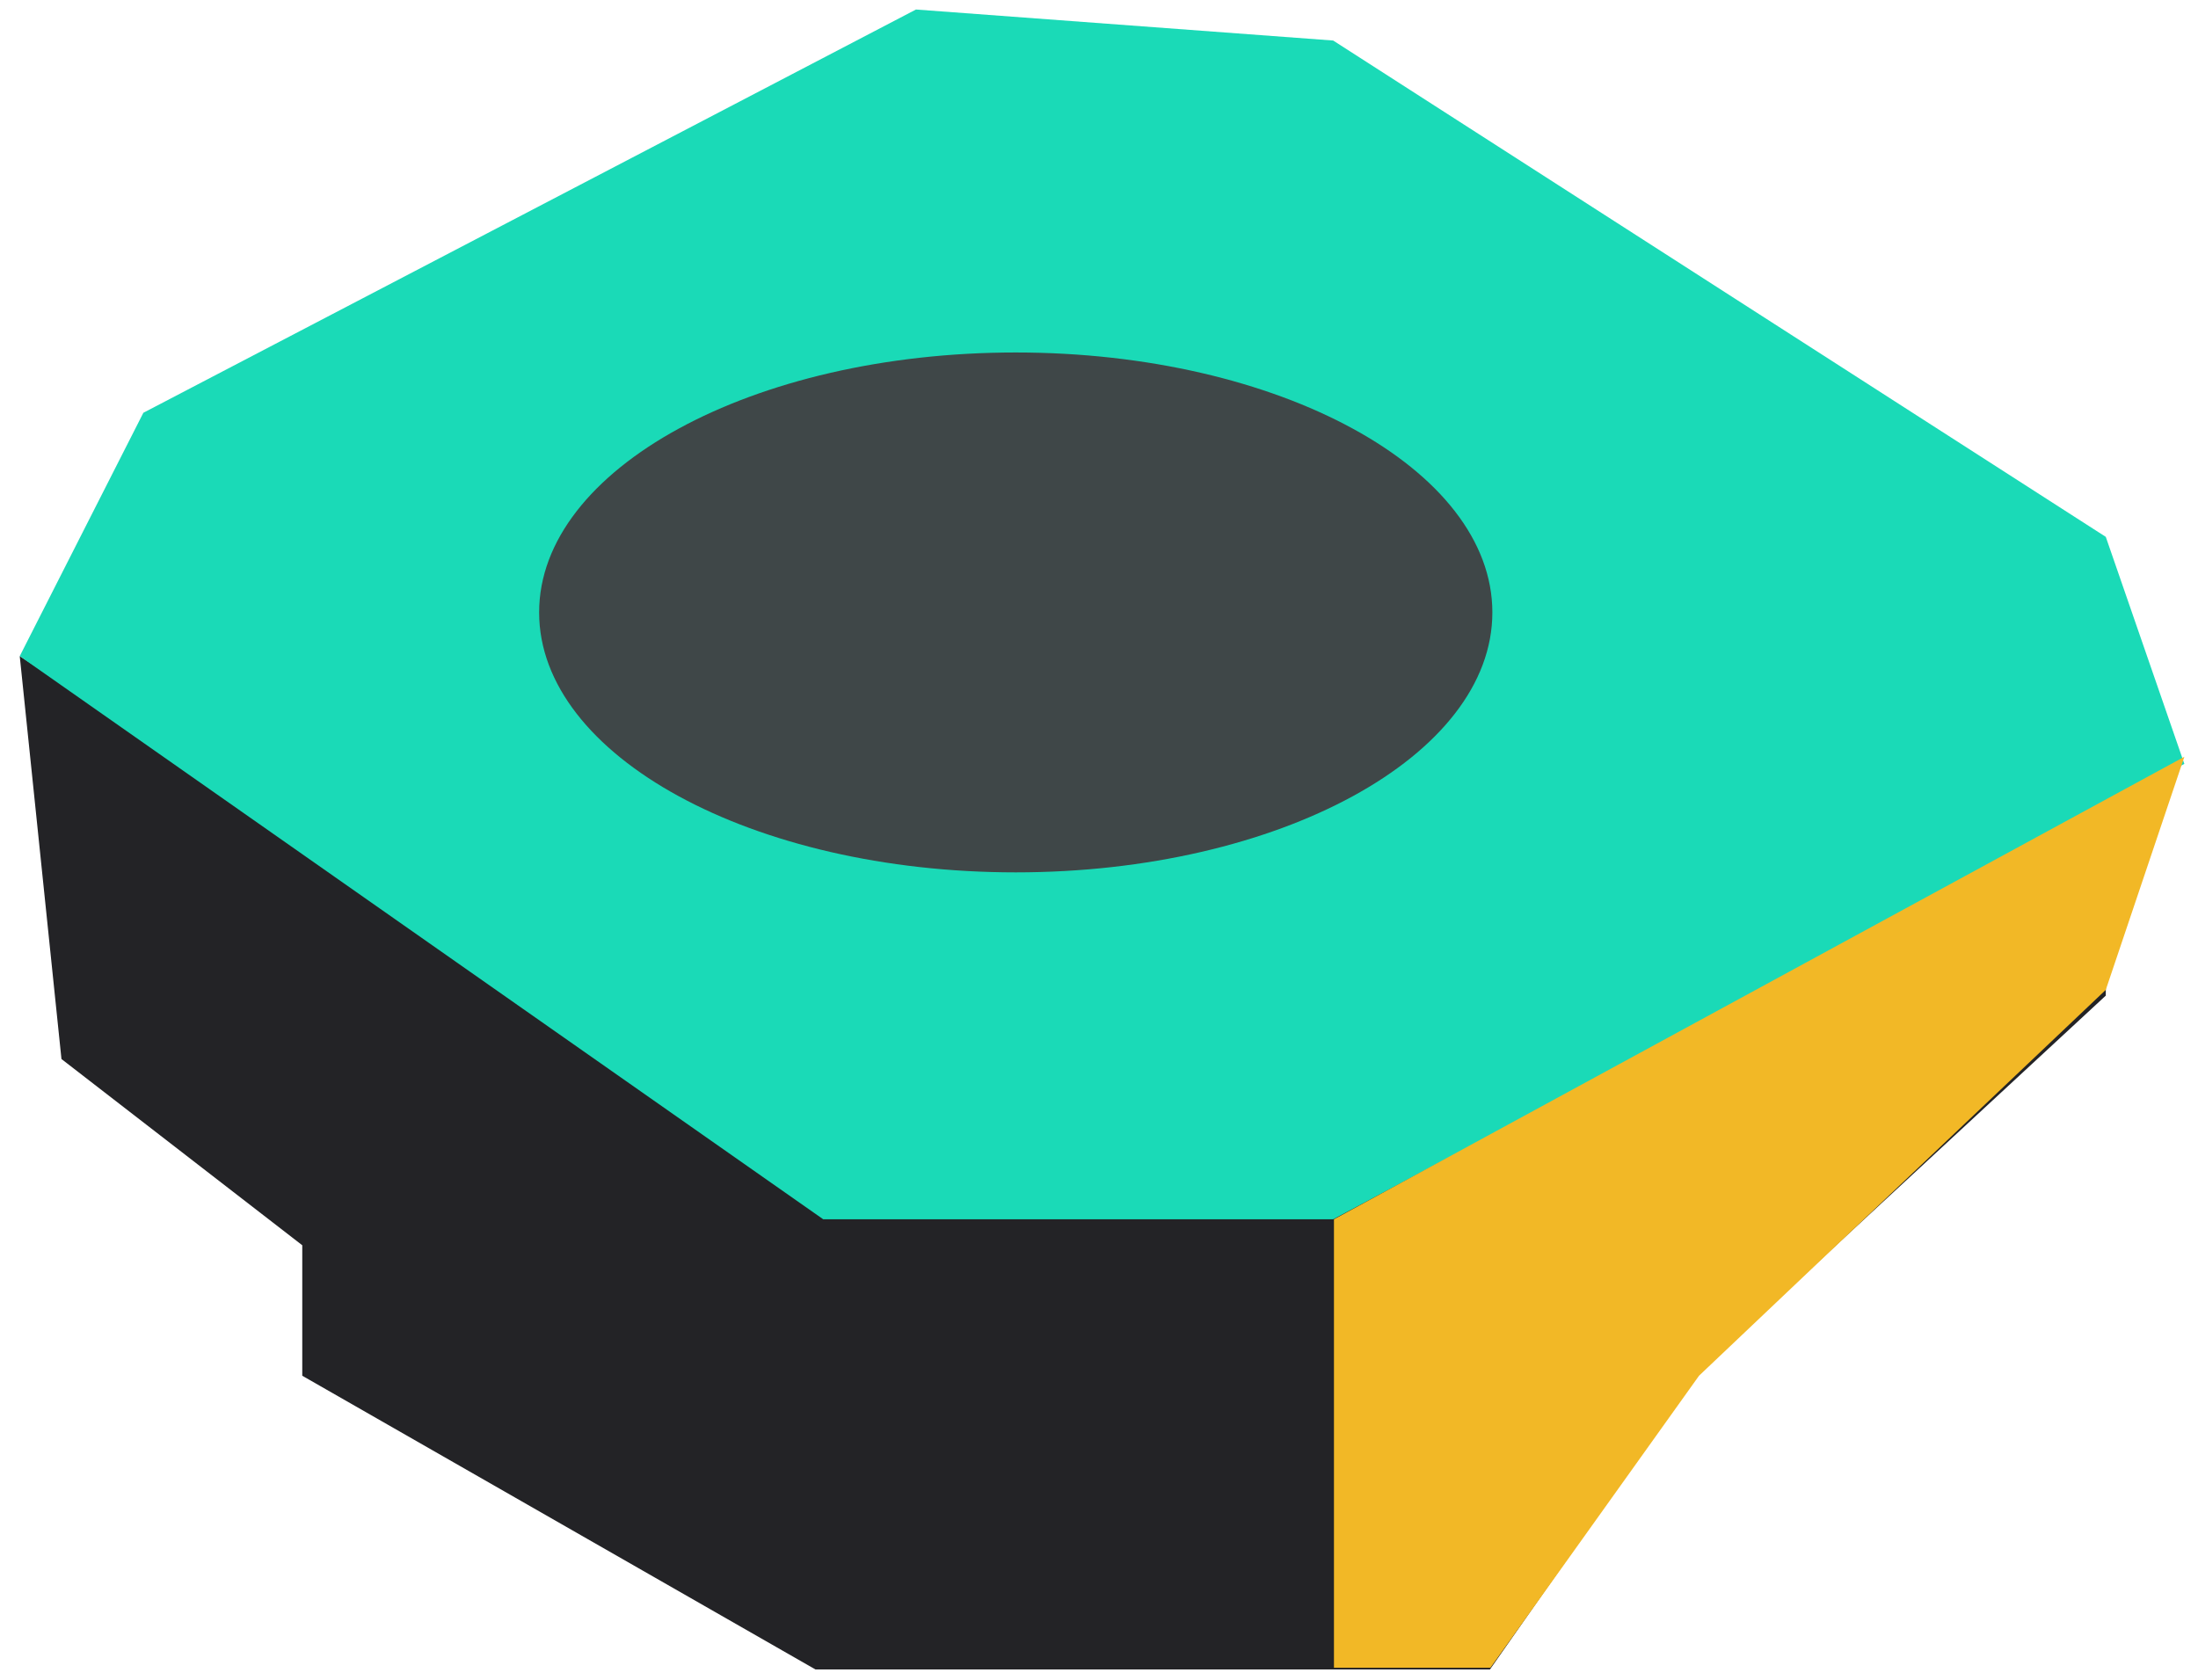
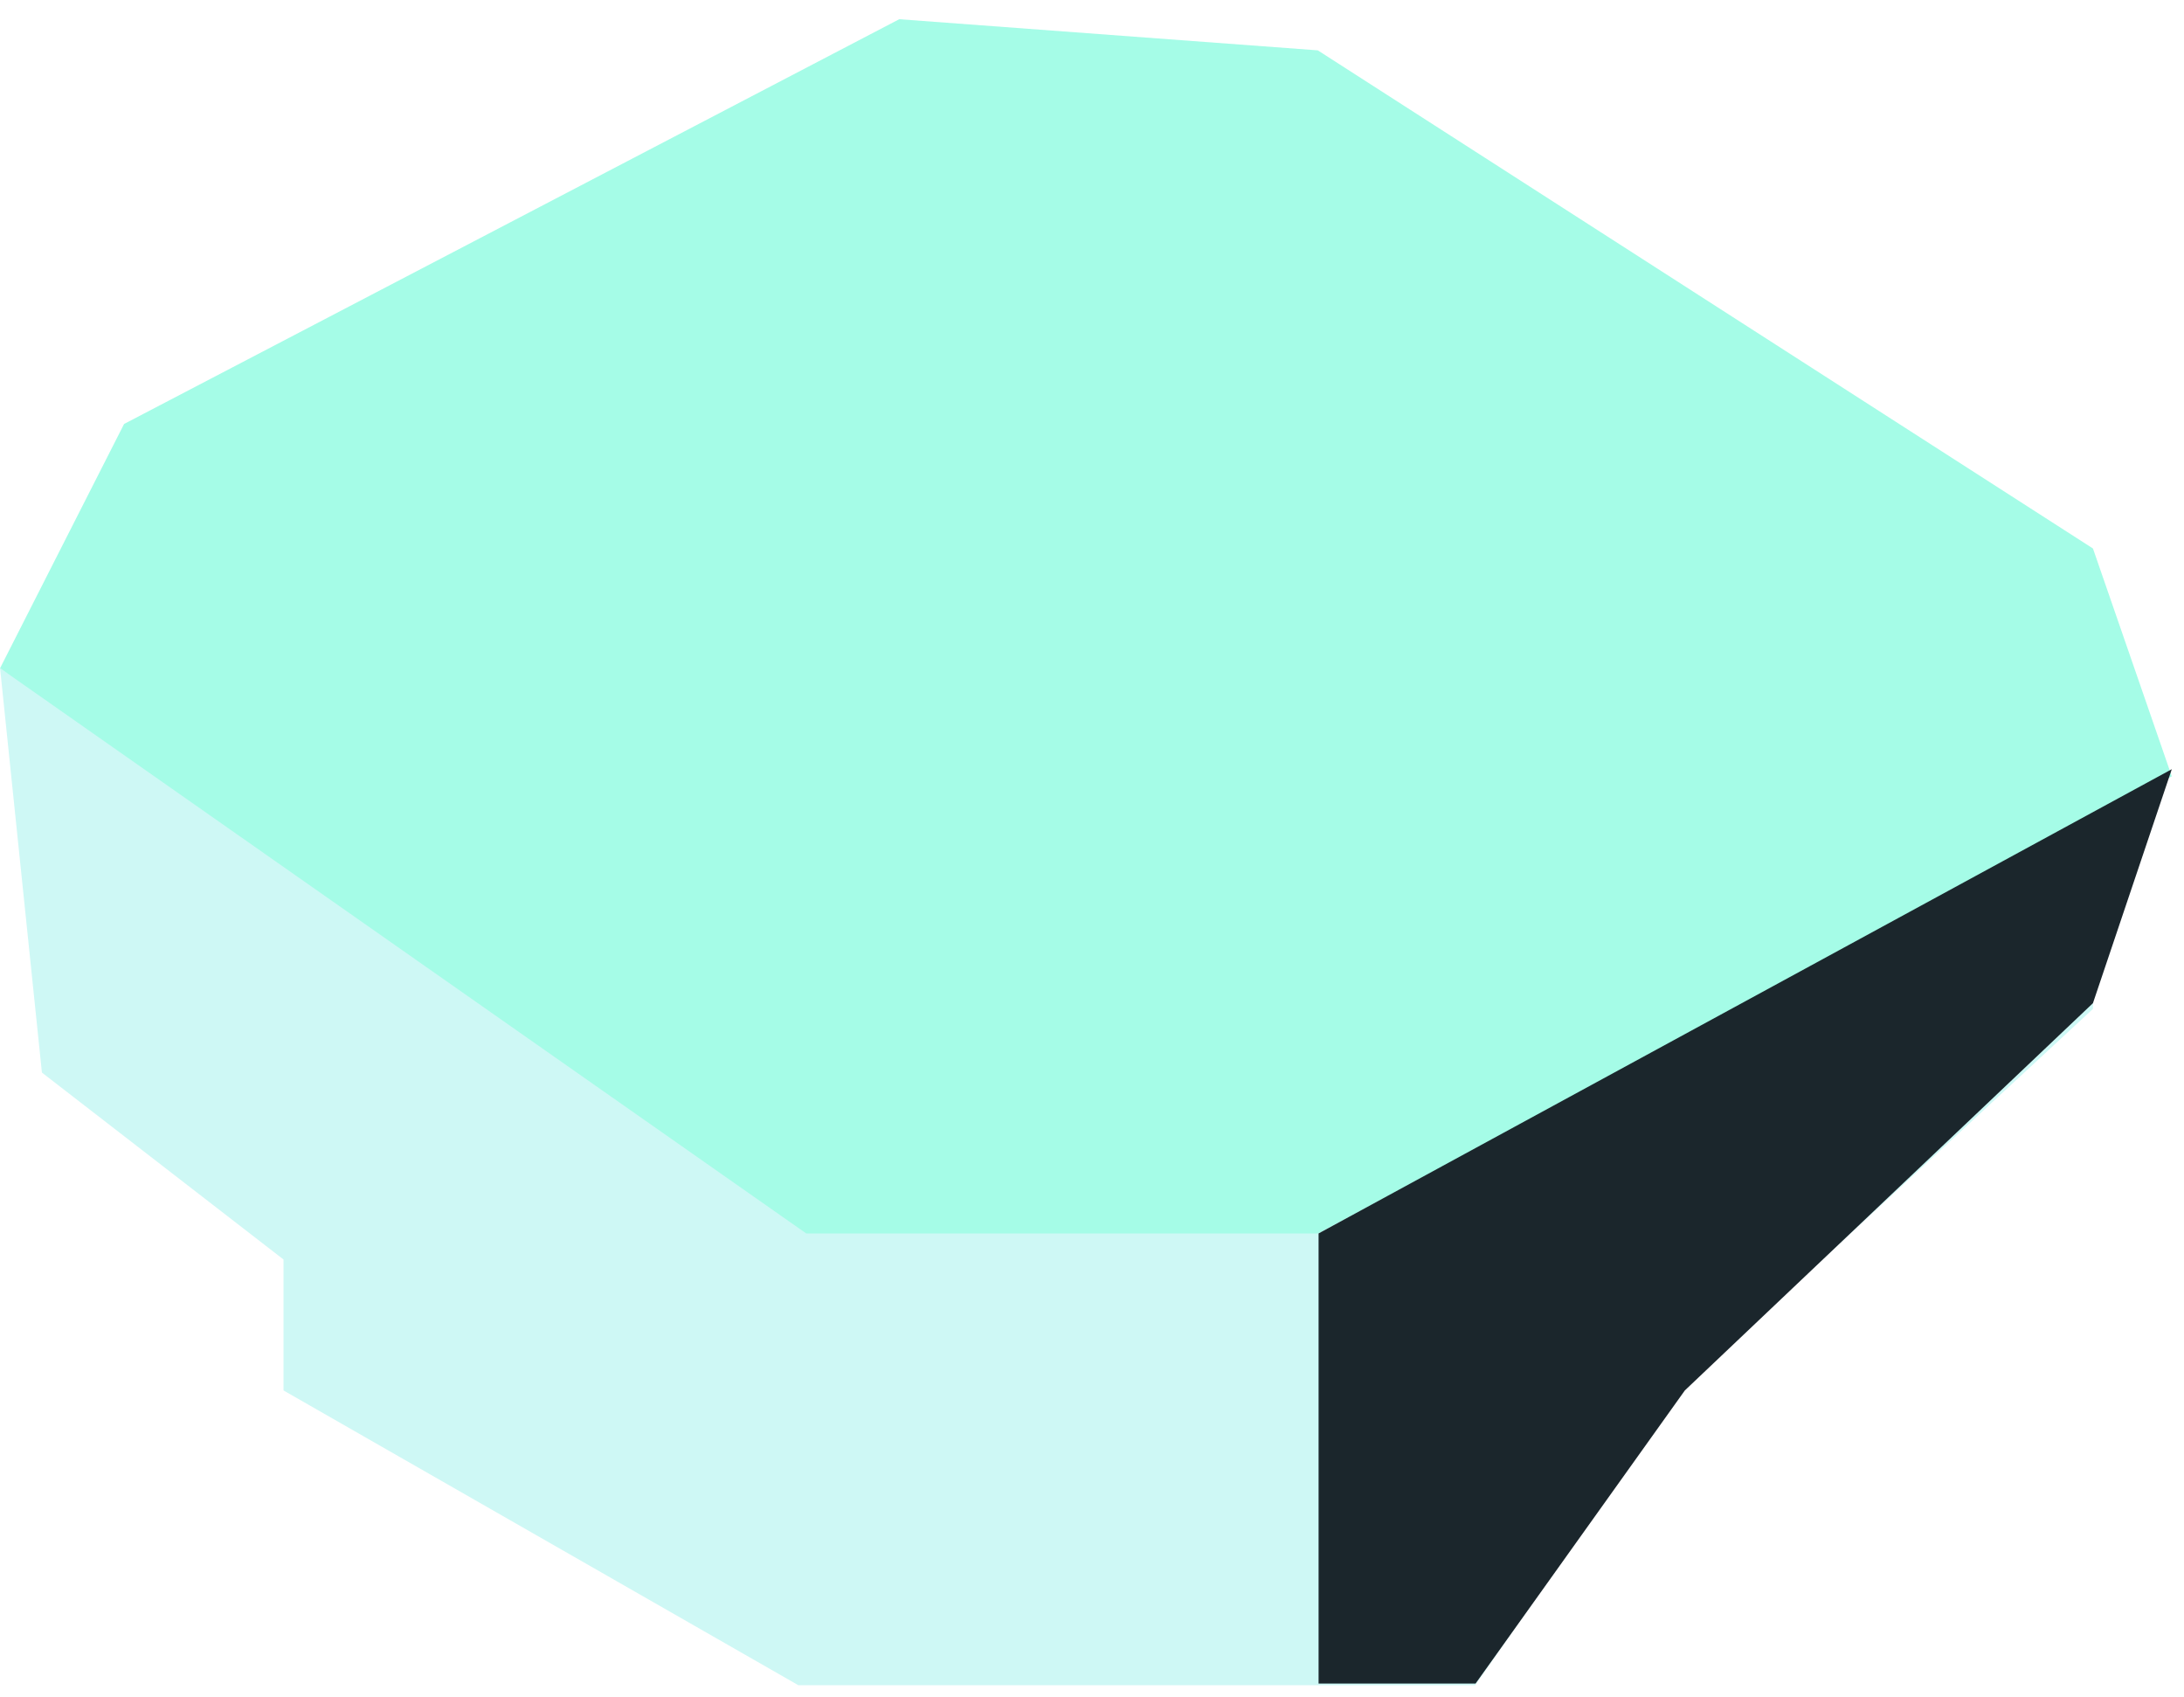
- <svg xmlns="http://www.w3.org/2000/svg" width="106" height="81" viewBox="0 0 106 81" fill="none">
-   <path d="M2.964 51.077L0.952 31.645L39.326 56.621H66.904L101.553 34.663V48.018L81.753 66.352L71.854 80.518H39.326L14.577 66.352V60.059L2.964 51.077Z" fill="#232326" />
-   <path d="M39.702 58.807L0.952 31.645L6.914 19.908L44.173 0.459L64.293 1.955L101.553 25.893L105.342 36.843L64.293 58.807H39.702Z" fill="#1ADAB7" />
-   <ellipse cx="48.985" cy="29.537" rx="22.985" ry="12.537" fill="#3F4748" />
-   <path d="M64.331 80.436V58.807L105.343 36.498L101.553 47.741L81.936 66.352L71.876 80.436H64.331Z" fill="#F2B826" />
+ <svg xmlns="http://www.w3.org/2000/svg" width="103" height="80" viewBox="0 0 103 80" fill="none">
+   <path d="M1.977 50.57L0.003 31.504L37.653 56.009H64.711L98.706 34.465V47.569L79.28 65.557L69.567 79.456H37.653L13.371 65.557V59.383L1.977 50.57Z" fill="#CEF8F5" />
+   <path d="M38.022 58.154L0.003 31.504L5.852 19.989L42.409 0.906L62.149 2.374L98.706 25.86L102.424 36.604L62.149 58.154H38.022Z" fill="#A5FCE7" />
+   <path d="M62.186 79.376V58.154L102.424 36.267L98.706 47.297L79.459 65.557L69.589 79.376H62.186Z" fill="#1B262C" />
</svg>
